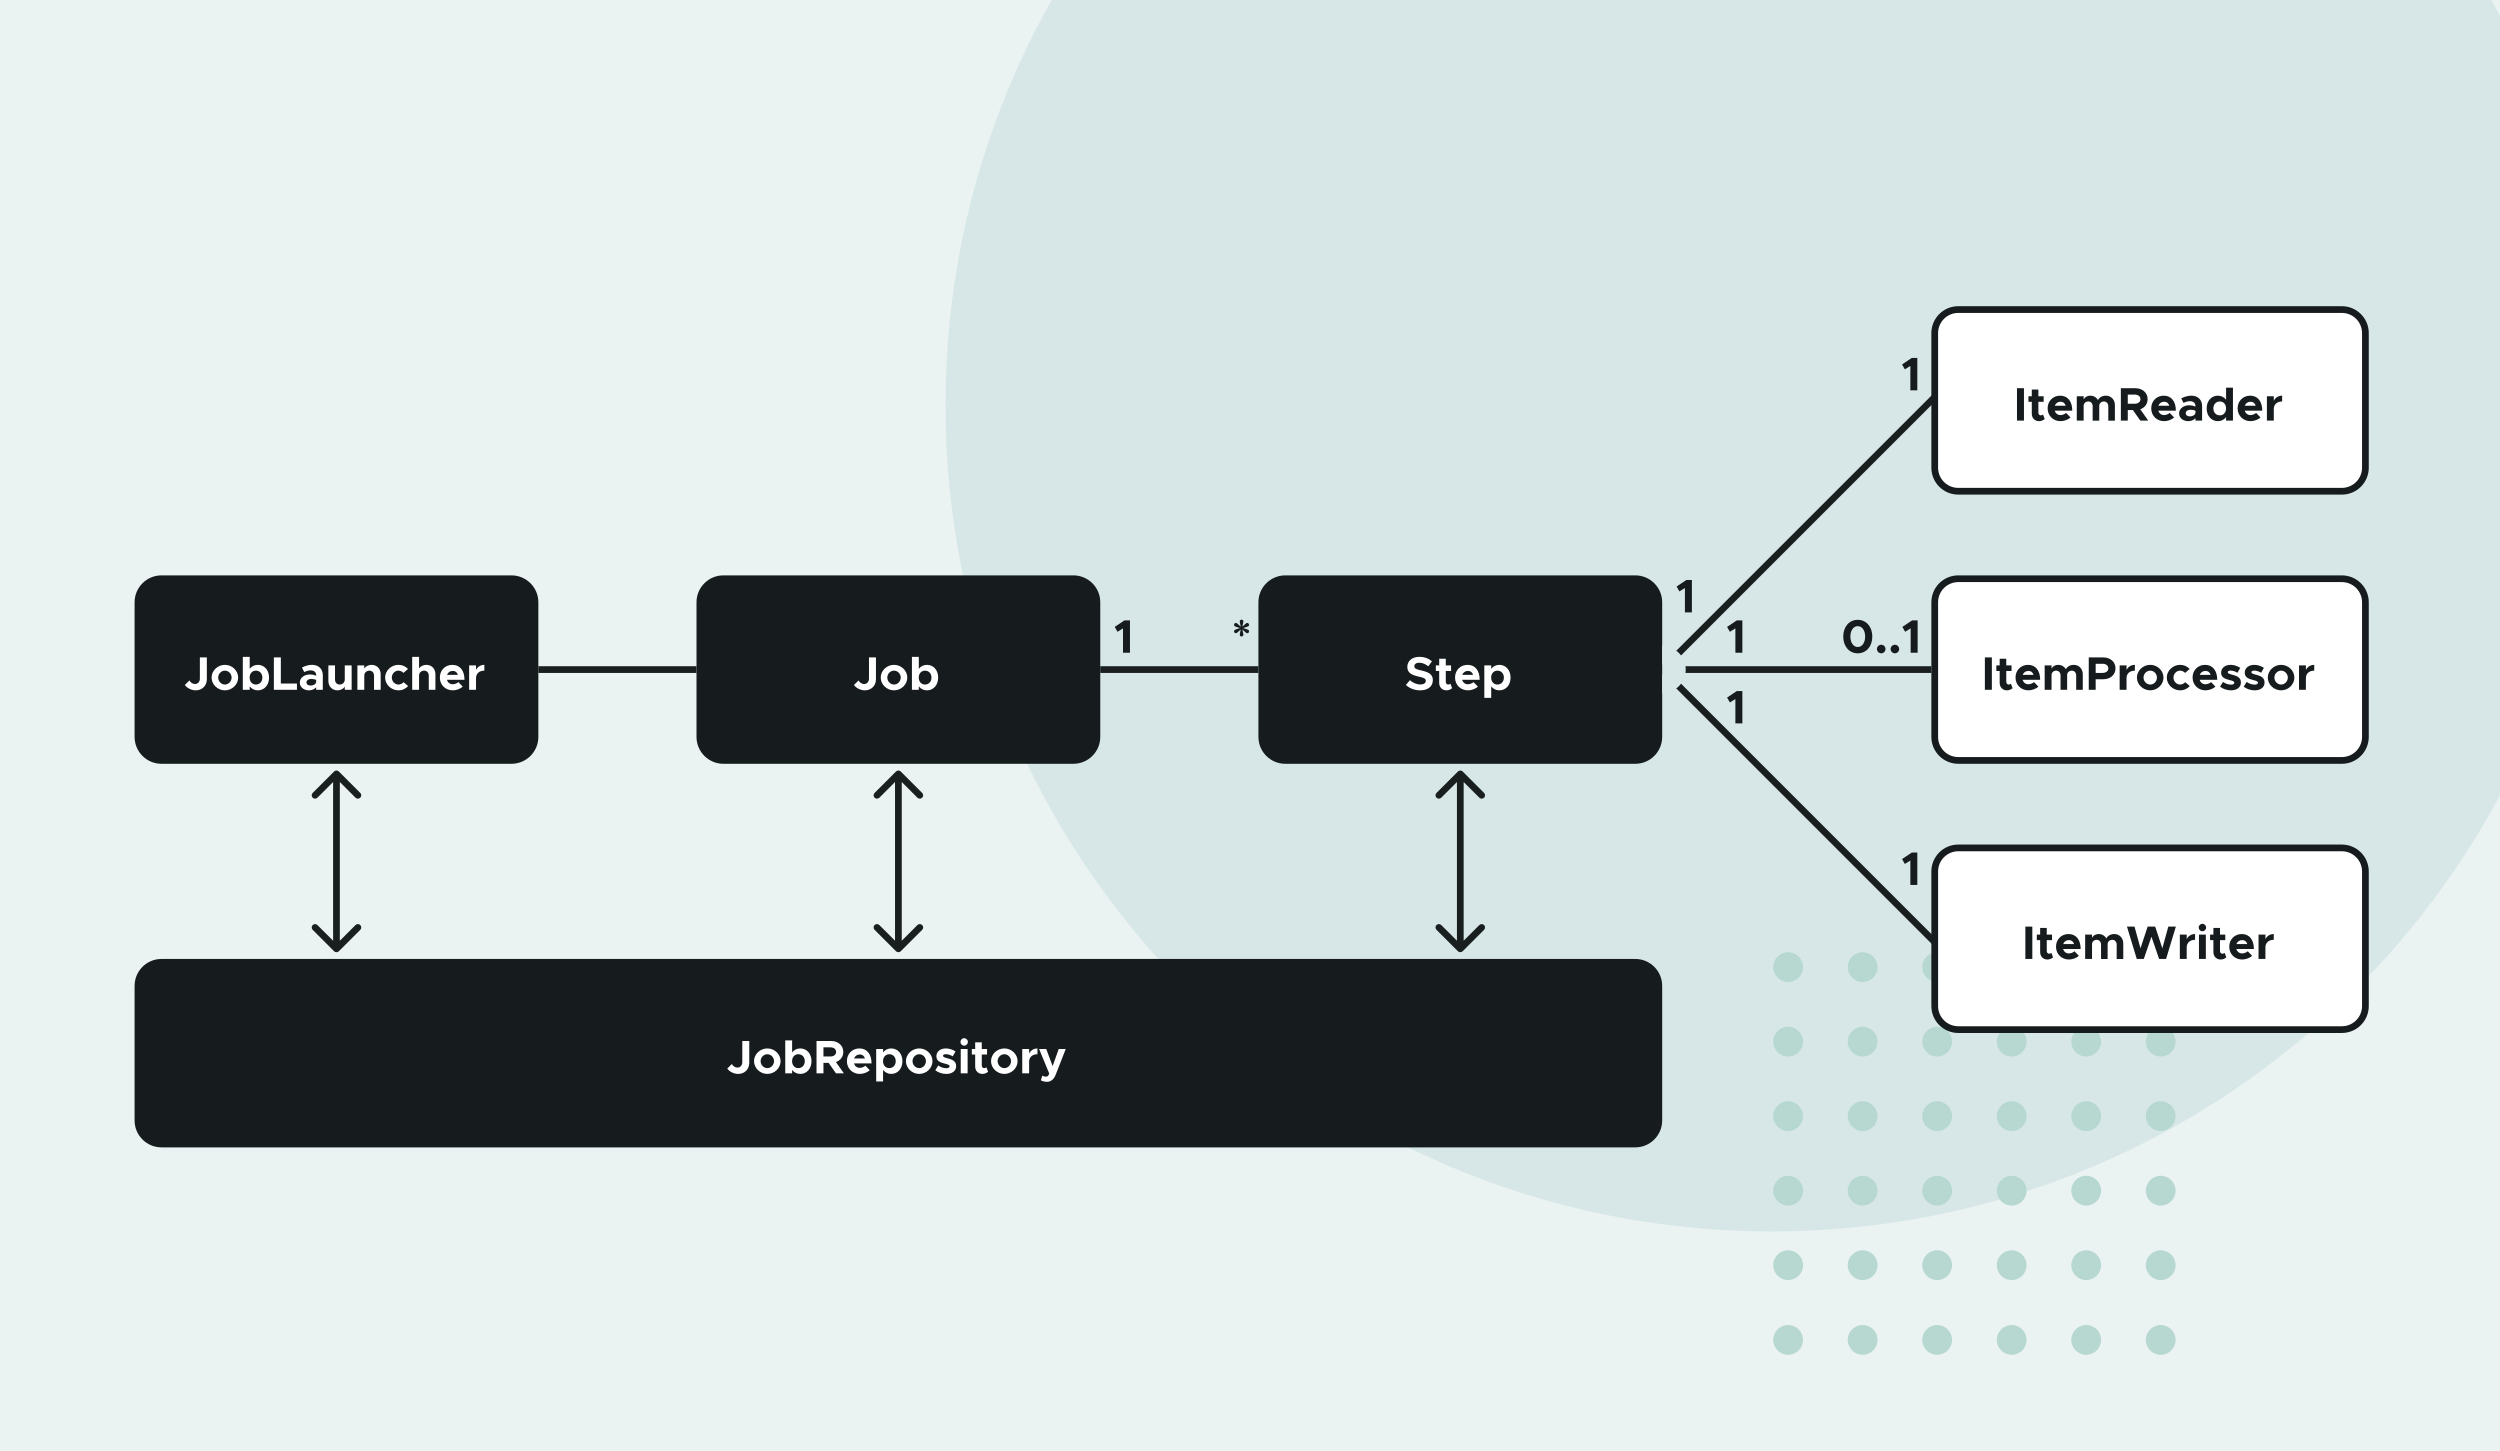
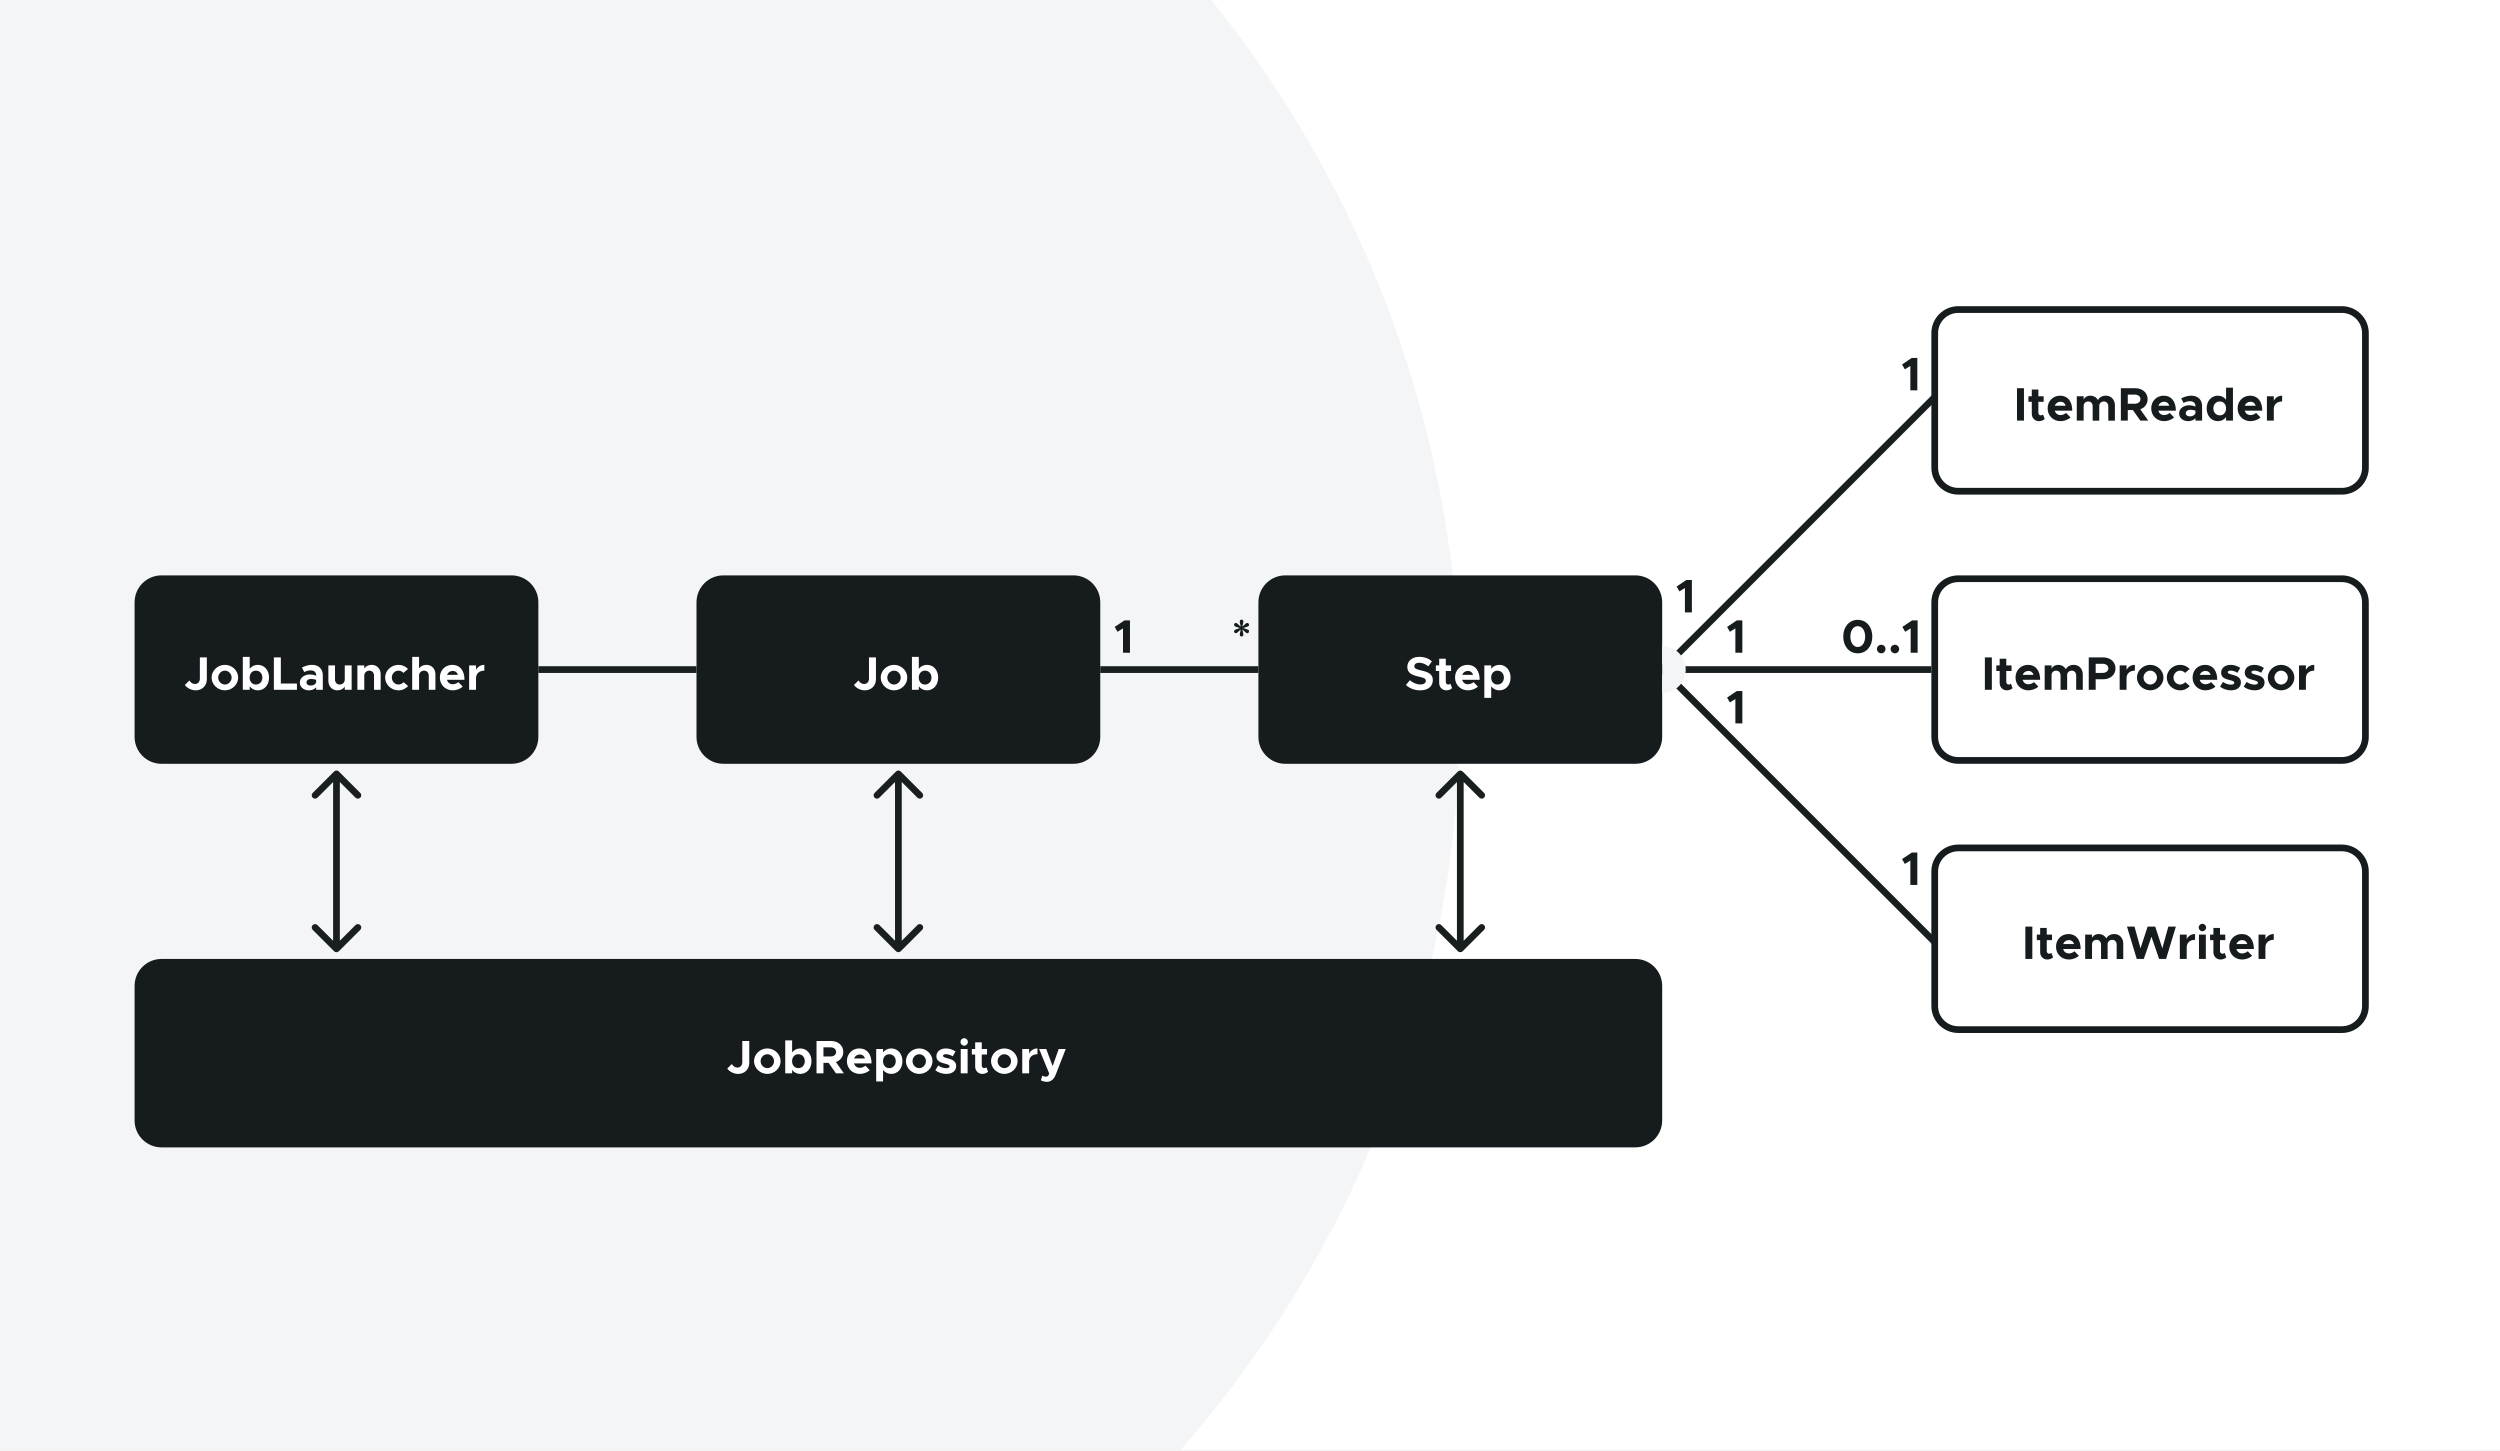
<svg xmlns="http://www.w3.org/2000/svg" width="743" height="431" viewBox="0 0 743 431" fill="none">
-   <g clip-path="url(#clip0_125_268860)">
-     <rect width="743" height="431" fill="#EBF2F2" />
-     <circle cx="526.5" cy="120.5" r="245.5" fill="#D7E7E7" />
-     <circle cx="531.429" cy="287.429" r="4.429" fill="#B6D8D1" />
-     <circle cx="553.576" cy="287.429" r="4.429" fill="#B6D8D1" />
-     <circle cx="575.722" cy="287.429" r="4.429" fill="#B6D8D1" />
-     <circle cx="597.869" cy="287.429" r="4.429" fill="#B6D8D1" />
-     <circle cx="620.015" cy="287.429" r="4.429" fill="#B6D8D1" />
-     <circle cx="531.429" cy="309.576" r="4.429" fill="#B6D8D1" />
-     <circle cx="553.576" cy="309.576" r="4.429" fill="#B6D8D1" />
-     <circle cx="575.722" cy="309.576" r="4.429" fill="#B6D8D1" />
-     <circle cx="597.869" cy="309.576" r="4.429" fill="#B6D8D1" />
-     <circle cx="620.015" cy="309.576" r="4.429" fill="#B6D8D1" />
-     <circle cx="531.429" cy="331.722" r="4.429" fill="#B6D8D1" />
-     <circle cx="553.576" cy="331.722" r="4.429" fill="#B6D8D1" />
-     <circle cx="575.722" cy="331.722" r="4.429" fill="#B6D8D1" />
-     <circle cx="597.869" cy="331.722" r="4.429" fill="#B6D8D1" />
-     <circle cx="620.015" cy="331.722" r="4.429" fill="#B6D8D1" />
-     <circle cx="531.429" cy="353.869" r="4.429" fill="#B6D8D1" />
-     <circle cx="553.576" cy="353.869" r="4.429" fill="#B6D8D1" />
-     <circle cx="575.722" cy="353.869" r="4.429" fill="#B6D8D1" />
-     <circle cx="597.869" cy="353.869" r="4.429" fill="#B6D8D1" />
-     <circle cx="620.015" cy="353.869" r="4.429" fill="#B6D8D1" />
-     <circle cx="531.429" cy="376.015" r="4.429" fill="#B6D8D1" />
-     <circle cx="531.429" cy="398.222" r="4.429" fill="#B6D8D1" />
-     <circle cx="642.162" cy="376.015" r="4.429" transform="rotate(-90 642.162 376.015)" fill="#B6D8D1" />
-     <circle cx="642.162" cy="398.222" r="4.429" transform="rotate(-90 642.162 398.222)" fill="#B6D8D1" />
-     <circle cx="553.576" cy="376.015" r="4.429" fill="#B6D8D1" />
-     <circle cx="553.576" cy="398.222" r="4.429" fill="#B6D8D1" />
-     <circle cx="642.162" cy="353.869" r="4.429" transform="rotate(-90 642.162 353.869)" fill="#B6D8D1" />
-     <circle cx="575.722" cy="376.015" r="4.429" fill="#B6D8D1" />
-     <circle cx="575.722" cy="398.222" r="4.429" fill="#B6D8D1" />
-     <circle cx="642.162" cy="331.722" r="4.429" transform="rotate(-90 642.162 331.722)" fill="#B6D8D1" />
-     <circle cx="597.869" cy="376.015" r="4.429" fill="#B6D8D1" />
-     <circle cx="597.869" cy="398.222" r="4.429" fill="#B6D8D1" />
-     <circle cx="642.162" cy="309.576" r="4.429" transform="rotate(-90 642.162 309.576)" fill="#B6D8D1" />
-     <circle cx="620.015" cy="376.015" r="4.429" fill="#B6D8D1" />
-     <circle cx="620.015" cy="398.222" r="4.429" fill="#B6D8D1" />
-     <circle cx="642.162" cy="287.429" r="4.429" transform="rotate(-90 642.162 287.429)" fill="#B6D8D1" />
+   <g clip-path="url(#clip0_303_269455)">
+     <rect width="743" height="431" fill="white" />
+     <circle cx="99" cy="210" r="335" fill="#F3F5F6" />
    <path d="M434.707 229.293C434.317 228.902 433.683 228.902 433.293 229.293L426.929 235.657C426.538 236.047 426.538 236.681 426.929 237.071C427.319 237.462 427.953 237.462 428.343 237.071L434 231.414L439.657 237.071C440.047 237.462 440.681 237.462 441.071 237.071C441.462 236.681 441.462 236.047 441.071 235.657L434.707 229.293ZM433.293 282.707C433.683 283.098 434.317 283.098 434.707 282.707L441.071 276.343C441.462 275.953 441.462 275.319 441.071 274.929C440.681 274.538 440.047 274.538 439.657 274.929L434 280.586L428.343 274.929C427.953 274.538 427.319 274.538 426.929 274.929C426.538 275.319 426.538 275.953 426.929 276.343L433.293 282.707ZM433 230L433 282L435 282L435 230L433 230Z" fill="#191E1E" />
    <path d="M267.707 229.293C267.317 228.902 266.683 228.902 266.293 229.293L259.929 235.657C259.538 236.047 259.538 236.681 259.929 237.071C260.319 237.462 260.953 237.462 261.343 237.071L267 231.414L272.657 237.071C273.047 237.462 273.681 237.462 274.071 237.071C274.462 236.681 274.462 236.047 274.071 235.657L267.707 229.293ZM266.293 282.707C266.683 283.098 267.317 283.098 267.707 282.707L274.071 276.343C274.462 275.953 274.462 275.319 274.071 274.929C273.681 274.538 273.047 274.538 272.657 274.929L267 280.586L261.343 274.929C260.953 274.538 260.319 274.538 259.929 274.929C259.538 275.319 259.538 275.953 259.929 276.343L266.293 282.707ZM266 230L266 282L268 282L268 230L266 230Z" fill="#191E1E" />
    <path d="M100.707 229.293C100.317 228.902 99.683 228.902 99.293 229.293L92.929 235.657C92.538 236.047 92.538 236.681 92.929 237.071C93.32 237.462 93.953 237.462 94.343 237.071L100 231.414L105.657 237.071C106.047 237.462 106.681 237.462 107.071 237.071C107.462 236.681 107.462 236.047 107.071 235.657L100.707 229.293ZM99.293 282.707C99.683 283.098 100.317 283.098 100.707 282.707L107.071 276.343C107.462 275.953 107.462 275.319 107.071 274.929C106.681 274.538 106.047 274.538 105.657 274.929L100 280.586L94.343 274.929C93.953 274.538 93.32 274.538 92.929 274.929C92.538 275.319 92.538 275.953 92.929 276.343L99.293 282.707ZM99 230L99 282L101 282L101 230L99 230Z" fill="#191E1E" />
    <path d="M207 199H160" stroke="#191E1E" stroke-width="2" />
    <path d="M374 199H327" stroke="#191E1E" stroke-width="2" />
    <path d="M574 199H494" stroke="#191E1E" stroke-width="2" />
    <path d="M576 117L494 199" stroke="#191E1E" stroke-width="2" />
    <path d="M575 280L494 199" stroke="#191E1E" stroke-width="2" />
    <rect x="40" y="171" width="120" height="56" rx="8" fill="#161B1D" />
    <path d="M58.154 205.168C60.1 205.168 61.472 203.796 61.472 201.864V195.382H59.4V201.696C59.4 202.634 58.784 203.292 57.944 203.292C57.3 203.292 56.614 202.858 56.306 202.228L54.934 203.572C55.578 204.51 56.922 205.168 58.154 205.168ZM66.847 205.168C68.989 205.168 70.781 203.432 70.781 201.374C70.781 199.316 68.989 197.594 66.847 197.594C64.691 197.594 62.885 199.316 62.885 201.374C62.885 203.432 64.691 205.168 66.847 205.168ZM66.847 203.446C65.754 203.446 64.844 202.494 64.844 201.374C64.844 200.254 65.754 199.316 66.847 199.316C67.924 199.316 68.835 200.254 68.835 201.374C68.835 202.494 67.924 203.446 66.847 203.446ZM76.63 197.594C75.622 197.594 74.782 198.028 74.208 198.77V195.214H72.164V205H74.208V203.978C74.782 204.734 75.622 205.168 76.63 205.168C78.562 205.168 79.962 203.6 79.962 201.374C79.962 199.162 78.562 197.594 76.63 197.594ZM76.042 203.446C75.048 203.446 74.32 202.718 74.208 201.654V201.094C74.32 200.044 75.048 199.316 76.042 199.316C77.176 199.316 77.974 200.17 77.974 201.374C77.974 202.592 77.176 203.446 76.042 203.446ZM83.464 203.138V195.382H81.392V205H88.252V203.138H83.464ZM92.761 197.594C91.753 197.594 90.759 197.874 89.737 198.392L90.423 199.75C90.997 199.456 91.627 199.232 92.299 199.232C93.489 199.232 93.965 199.904 93.965 200.674V200.814C93.349 200.576 92.705 200.45 92.117 200.45C90.437 200.45 89.107 201.43 89.107 202.858C89.107 204.244 90.297 205.168 91.837 205.168C92.621 205.168 93.447 204.86 93.965 204.272V205H95.939V200.674C95.939 198.784 94.651 197.594 92.761 197.594ZM92.299 203.754C91.599 203.754 91.081 203.39 91.081 202.802C91.081 202.214 91.669 201.78 92.411 201.78C92.971 201.78 93.503 201.878 93.965 202.046V202.718C93.825 203.39 93.083 203.754 92.299 203.754ZM102.464 197.762V202.088L102.45 202.046C102.45 202.83 101.792 203.446 100.938 203.446C100.126 203.446 99.566 202.83 99.566 201.934V197.762H97.592V202.368C97.592 204.006 98.712 205.168 100.28 205.168C101.218 205.168 102.03 204.748 102.464 204.09V205H104.508V197.762H102.464ZM110.447 197.594C109.509 197.594 108.697 198.014 108.263 198.672V197.762H106.219V205H108.263V200.674L108.277 200.716C108.277 199.932 108.935 199.316 109.789 199.316C110.601 199.316 111.161 199.932 111.161 200.828V205H113.135V200.394C113.135 198.756 112.015 197.594 110.447 197.594ZM118.403 205.168C119.607 205.168 120.587 204.678 121.301 203.894L119.943 202.746C119.565 203.166 118.977 203.446 118.417 203.446C117.339 203.446 116.443 202.494 116.443 201.36C116.443 200.254 117.339 199.316 118.403 199.316C118.963 199.316 119.537 199.582 119.901 199.988L121.259 198.826C120.559 198.07 119.593 197.594 118.417 197.594C116.275 197.594 114.455 199.316 114.455 201.374C114.455 203.432 116.261 205.168 118.403 205.168ZM126.717 197.594C125.793 197.594 124.995 198.014 124.547 198.644V195.214H122.503V205H124.547V200.716C124.547 199.932 125.205 199.316 126.059 199.316C126.871 199.316 127.431 199.932 127.431 200.828V205H129.405V200.394C129.405 198.756 128.285 197.594 126.717 197.594ZM134.546 203.362C133.692 203.362 133.062 202.83 132.824 202.046H138.046C138.046 199.316 136.716 197.594 134.448 197.594C132.334 197.594 130.724 199.176 130.724 201.36C130.724 203.586 132.404 205.168 134.56 205.168C135.624 205.168 136.87 204.72 137.514 204.048L136.212 202.718C135.82 203.096 135.12 203.362 134.546 203.362ZM134.532 199.4C135.358 199.4 135.89 199.862 136.086 200.576H132.852C133.118 199.848 133.762 199.4 134.532 199.4ZM141.473 199.106V197.762H139.429V205H141.473V201.542C141.473 200.184 142.439 199.316 143.951 199.316V197.594C142.845 197.594 141.949 198.168 141.473 199.106Z" fill="white" />
    <rect x="207" y="171" width="120" height="56" rx="8" fill="#161B1D" />
    <path d="M257.016 205.168C258.962 205.168 260.334 203.796 260.334 201.864V195.382H258.262V201.696C258.262 202.634 257.646 203.292 256.806 203.292C256.162 203.292 255.476 202.858 255.168 202.228L253.796 203.572C254.44 204.51 255.784 205.168 257.016 205.168ZM265.709 205.168C267.851 205.168 269.643 203.432 269.643 201.374C269.643 199.316 267.851 197.594 265.709 197.594C263.553 197.594 261.747 199.316 261.747 201.374C261.747 203.432 263.553 205.168 265.709 205.168ZM265.709 203.446C264.617 203.446 263.707 202.494 263.707 201.374C263.707 200.254 264.617 199.316 265.709 199.316C266.787 199.316 267.697 200.254 267.697 201.374C267.697 202.494 266.787 203.446 265.709 203.446ZM275.492 197.594C274.484 197.594 273.644 198.028 273.07 198.77V195.214H271.026V205H273.07V203.978C273.644 204.734 274.484 205.168 275.492 205.168C277.424 205.168 278.824 203.6 278.824 201.374C278.824 199.162 277.424 197.594 275.492 197.594ZM274.904 203.446C273.91 203.446 273.182 202.718 273.07 201.654V201.094C273.182 200.044 273.91 199.316 274.904 199.316C276.038 199.316 276.836 200.17 276.836 201.374C276.836 202.592 276.038 203.446 274.904 203.446Z" fill="white" />
    <path d="M333.755 194H335.827V184.382H334.175L331.291 186.314L332.117 187.77L333.755 186.748V194Z" fill="#161B1D" />
    <path d="M500.755 182H502.827V172.382H501.175L498.291 174.314L499.117 175.77L500.755 174.748V182Z" fill="#161B1D" />
    <path d="M515.755 194H517.827V184.382H516.175L513.291 186.314L514.117 187.77L515.755 186.748V194Z" fill="#161B1D" />
    <path d="M515.755 215H517.827V205.382H516.175L513.291 207.314L514.117 208.77L515.755 207.748V215Z" fill="#161B1D" />
    <path d="M567.755 263H569.827V253.382H568.175L565.291 255.314L566.117 256.77L567.755 255.748V263Z" fill="#161B1D" />
    <path d="M567.755 116H569.827V106.382H568.175L565.291 108.314L566.117 109.77L567.755 108.748V116Z" fill="#161B1D" />
    <path d="M552.126 194.168C554.66 194.168 556.452 192.11 556.452 189.184C556.452 186.272 554.66 184.214 552.126 184.214C549.592 184.214 547.814 186.272 547.814 189.184C547.814 192.11 549.592 194.168 552.126 194.168ZM552.126 192.292C550.838 192.292 549.928 190.99 549.928 189.184C549.928 187.378 550.838 186.09 552.126 186.09C553.428 186.09 554.324 187.378 554.324 189.184C554.324 190.99 553.428 192.292 552.126 192.292ZM559.126 194.168C559.812 194.168 560.372 193.58 560.372 192.866C560.372 192.208 559.812 191.62 559.126 191.62C558.398 191.62 557.824 192.208 557.824 192.866C557.824 193.58 558.398 194.168 559.126 194.168ZM563.187 194.168C563.873 194.168 564.433 193.58 564.433 192.866C564.433 192.208 563.873 191.62 563.187 191.62C562.459 191.62 561.885 192.208 561.885 192.866C561.885 193.58 562.459 194.168 563.187 194.168ZM567.849 194H569.921V184.382H568.269L565.385 186.314L566.211 187.77L567.849 186.748V194Z" fill="#161B1D" />
    <path d="M368.997 189.17C369.291 189.17 369.529 188.946 369.529 188.68C369.529 188.176 369.291 187.574 369.221 187.07C369.627 187.378 370.033 187.882 370.453 188.134C370.677 188.274 370.999 188.176 371.153 187.91C371.293 187.658 371.223 187.336 370.999 187.21C370.565 186.958 369.935 186.86 369.459 186.664C369.921 186.468 370.565 186.37 370.999 186.118C371.223 185.992 371.293 185.684 371.153 185.418C370.999 185.166 370.677 185.068 370.453 185.194C370.033 185.446 369.627 185.95 369.221 186.258C369.291 185.754 369.529 185.152 369.529 184.648C369.529 184.382 369.291 184.158 368.997 184.158C368.689 184.158 368.451 184.382 368.451 184.648C368.451 185.152 368.689 185.754 368.759 186.258C368.353 185.95 367.947 185.446 367.527 185.194C367.303 185.054 366.981 185.152 366.827 185.418C366.687 185.67 366.771 185.992 366.995 186.118C367.415 186.37 368.045 186.468 368.521 186.664C368.045 186.86 367.415 186.958 366.995 187.21C366.771 187.336 366.687 187.644 366.827 187.91C366.981 188.162 367.303 188.26 367.527 188.134C367.947 187.882 368.353 187.378 368.759 187.07C368.689 187.574 368.465 188.176 368.465 188.68C368.465 188.946 368.703 189.17 368.997 189.17Z" fill="#161B1D" />
    <rect x="374" y="171" width="120" height="56" rx="8" fill="#161B1D" />
    <path d="M422.103 205.168C424.455 205.168 425.841 203.95 425.841 202.116C425.841 200.338 424.469 199.722 422.397 199.26C420.913 198.924 420.339 198.7 420.339 198C420.339 197.426 420.871 196.964 421.753 196.964C422.677 196.964 423.643 197.342 424.497 198.028L425.575 196.544C424.595 195.704 423.377 195.214 421.809 195.214C419.709 195.214 418.253 196.432 418.253 198.21C418.253 200.072 419.695 200.646 421.725 201.108C423.195 201.444 423.755 201.654 423.755 202.34C423.755 202.942 423.223 203.418 422.187 203.418C420.969 203.418 419.933 202.942 419.023 202.158L417.833 203.572C418.953 204.608 420.437 205.168 422.103 205.168ZM431.074 203.208C430.934 203.348 430.654 203.446 430.374 203.446C429.996 203.446 429.688 203.11 429.688 202.634V199.414H431.256V197.762H429.688V195.774H427.728V197.762H426.734V199.414H427.728V202.956C427.728 204.258 428.624 205.168 429.898 205.168C430.486 205.168 431.144 204.916 431.564 204.538L431.074 203.208ZM436.26 203.362C435.406 203.362 434.776 202.83 434.538 202.046H439.76C439.76 199.316 438.43 197.594 436.162 197.594C434.048 197.594 432.438 199.176 432.438 201.36C432.438 203.586 434.118 205.168 436.274 205.168C437.338 205.168 438.584 204.72 439.228 204.048L437.926 202.718C437.534 203.096 436.834 203.362 436.26 203.362ZM436.246 199.4C437.072 199.4 437.604 199.862 437.8 200.576H434.566C434.832 199.848 435.476 199.4 436.246 199.4ZM445.609 197.594C444.601 197.594 443.761 198.028 443.187 198.77V197.762H441.143V207.408H443.187V203.978C443.761 204.734 444.601 205.168 445.609 205.168C447.541 205.168 448.941 203.6 448.941 201.374C448.941 199.162 447.541 197.594 445.609 197.594ZM445.021 203.446C444.027 203.446 443.299 202.718 443.187 201.654V201.094C443.299 200.044 444.027 199.316 445.021 199.316C446.155 199.316 446.953 200.17 446.953 201.374C446.953 202.592 446.155 203.446 445.021 203.446Z" fill="white" />
    <rect x="575" y="92" width="128" height="54" rx="7" fill="white" />
    <path d="M599.449 125H601.521V115.382H599.449V125ZM607.192 123.208C607.052 123.348 606.772 123.446 606.492 123.446C606.114 123.446 605.806 123.11 605.806 122.634V119.414H607.374V117.762H605.806V115.774H603.846V117.762H602.852V119.414H603.846V122.956C603.846 124.258 604.742 125.168 606.016 125.168C606.604 125.168 607.262 124.916 607.682 124.538L607.192 123.208ZM612.378 123.362C611.524 123.362 610.894 122.83 610.656 122.046H615.878C615.878 119.316 614.548 117.594 612.28 117.594C610.166 117.594 608.556 119.176 608.556 121.36C608.556 123.586 610.236 125.168 612.392 125.168C613.456 125.168 614.702 124.72 615.346 124.048L614.044 122.718C613.652 123.096 612.952 123.362 612.378 123.362ZM612.364 119.4C613.19 119.4 613.722 119.862 613.918 120.576H610.684C610.95 119.848 611.594 119.4 612.364 119.4ZM625.871 117.594C624.793 117.594 623.897 118.112 623.519 118.91C623.071 118.098 622.217 117.594 621.223 117.594C620.327 117.594 619.613 118.028 619.263 118.714V117.762H617.219V125H619.263V120.632C619.263 119.862 619.837 119.316 620.663 119.316C621.405 119.316 621.937 119.904 621.937 120.744V125.014H623.897V120.632C623.897 119.862 624.485 119.316 625.297 119.316C626.053 119.316 626.585 119.904 626.585 120.744V125.014H628.545V120.394C628.545 118.756 627.383 117.594 625.871 117.594ZM638.453 125L636.087 121.64C637.403 121.178 638.271 120.058 638.271 118.63C638.271 116.726 636.731 115.382 634.645 115.382H630.319V125H632.377V121.878H633.903L636.101 125H638.453ZM632.377 117.272H634.421C635.443 117.272 636.143 117.804 636.143 118.63C636.143 119.456 635.443 119.988 634.421 119.988H632.377V117.272ZM643.167 123.362C642.313 123.362 641.683 122.83 641.445 122.046H646.667C646.667 119.316 645.337 117.594 643.069 117.594C640.955 117.594 639.345 119.176 639.345 121.36C639.345 123.586 641.025 125.168 643.181 125.168C644.245 125.168 645.491 124.72 646.135 124.048L644.833 122.718C644.441 123.096 643.741 123.362 643.167 123.362ZM643.153 119.4C643.979 119.4 644.511 119.862 644.707 120.576H641.473C641.739 119.848 642.383 119.4 643.153 119.4ZM651.284 117.594C650.276 117.594 649.282 117.874 648.26 118.392L648.946 119.75C649.52 119.456 650.15 119.232 650.822 119.232C652.012 119.232 652.488 119.904 652.488 120.674V120.814C651.872 120.576 651.228 120.45 650.64 120.45C648.96 120.45 647.63 121.43 647.63 122.858C647.63 124.244 648.82 125.168 650.36 125.168C651.144 125.168 651.97 124.86 652.488 124.272V125H654.462V120.674C654.462 118.784 653.174 117.594 651.284 117.594ZM650.822 123.754C650.122 123.754 649.604 123.39 649.604 122.802C649.604 122.214 650.192 121.78 650.934 121.78C651.494 121.78 652.026 121.878 652.488 122.046V122.718C652.348 123.39 651.606 123.754 650.822 123.754ZM661.589 115.214V118.798C661.015 118.042 660.175 117.594 659.153 117.594C657.221 117.594 655.821 119.162 655.821 121.374C655.821 123.6 657.221 125.168 659.153 125.168C660.175 125.168 661.015 124.72 661.589 123.964V125H663.633V115.214H661.589ZM659.741 123.446C658.607 123.446 657.809 122.592 657.809 121.374C657.809 120.17 658.607 119.316 659.741 119.316C660.819 119.316 661.589 120.17 661.589 121.374C661.589 122.592 660.819 123.446 659.741 123.446ZM668.843 123.362C667.989 123.362 667.359 122.83 667.121 122.046H672.343C672.343 119.316 671.013 117.594 668.745 117.594C666.631 117.594 665.021 119.176 665.021 121.36C665.021 123.586 666.701 125.168 668.857 125.168C669.921 125.168 671.167 124.72 671.811 124.048L670.509 122.718C670.117 123.096 669.417 123.362 668.843 123.362ZM668.829 119.4C669.655 119.4 670.187 119.862 670.383 120.576H667.149C667.415 119.848 668.059 119.4 668.829 119.4ZM675.77 119.106V117.762H673.726V125H675.77V121.542C675.77 120.184 676.736 119.316 678.248 119.316V117.594C677.142 117.594 676.246 118.168 675.77 119.106Z" fill="#161B1D" />
    <rect x="575" y="92" width="128" height="54" rx="7" stroke="#161B1D" stroke-width="2" />
    <rect x="575" y="172" width="128" height="54" rx="7" fill="white" />
    <path d="M589.906 205H591.978V195.382H589.906V205ZM597.649 203.208C597.509 203.348 597.229 203.446 596.949 203.446C596.571 203.446 596.263 203.11 596.263 202.634V199.414H597.831V197.762H596.263V195.774H594.303V197.762H593.309V199.414H594.303V202.956C594.303 204.258 595.199 205.168 596.473 205.168C597.061 205.168 597.719 204.916 598.139 204.538L597.649 203.208ZM602.835 203.362C601.981 203.362 601.351 202.83 601.113 202.046H606.335C606.335 199.316 605.005 197.594 602.737 197.594C600.623 197.594 599.013 199.176 599.013 201.36C599.013 203.586 600.693 205.168 602.849 205.168C603.913 205.168 605.159 204.72 605.803 204.048L604.501 202.718C604.109 203.096 603.409 203.362 602.835 203.362ZM602.821 199.4C603.647 199.4 604.179 199.862 604.375 200.576H601.141C601.407 199.848 602.051 199.4 602.821 199.4ZM616.328 197.594C615.25 197.594 614.354 198.112 613.976 198.91C613.528 198.098 612.674 197.594 611.68 197.594C610.784 197.594 610.07 198.028 609.72 198.714V197.762H607.676V205H609.72V200.632C609.72 199.862 610.294 199.316 611.12 199.316C611.862 199.316 612.394 199.904 612.394 200.744V205.014H614.354V200.632C614.354 199.862 614.942 199.316 615.754 199.316C616.51 199.316 617.042 199.904 617.042 200.744V205.014H619.002V200.394C619.002 198.756 617.84 197.594 616.328 197.594ZM620.776 205H622.834V201.878H625.102C627.188 201.878 628.728 200.534 628.728 198.63C628.728 196.726 627.188 195.382 625.102 195.382H620.776V205ZM622.834 199.988V197.272H624.878C625.9 197.272 626.6 197.804 626.6 198.63C626.6 199.456 625.9 199.988 624.878 199.988H622.834ZM632.006 199.106V197.762H629.962V205H632.006V201.542C632.006 200.184 632.972 199.316 634.484 199.316V197.594C633.378 197.594 632.482 198.168 632.006 199.106ZM639.056 205.168C641.198 205.168 642.99 203.432 642.99 201.374C642.99 199.316 641.198 197.594 639.056 197.594C636.9 197.594 635.094 199.316 635.094 201.374C635.094 203.432 636.9 205.168 639.056 205.168ZM639.056 203.446C637.964 203.446 637.054 202.494 637.054 201.374C637.054 200.254 637.964 199.316 639.056 199.316C640.134 199.316 641.044 200.254 641.044 201.374C641.044 202.494 640.134 203.446 639.056 203.446ZM647.915 205.168C649.119 205.168 650.099 204.678 650.813 203.894L649.455 202.746C649.077 203.166 648.489 203.446 647.929 203.446C646.851 203.446 645.955 202.494 645.955 201.36C645.955 200.254 646.851 199.316 647.915 199.316C648.475 199.316 649.049 199.582 649.413 199.988L650.771 198.826C650.071 198.07 649.105 197.594 647.929 197.594C645.787 197.594 643.967 199.316 643.967 201.374C643.967 203.432 645.773 205.168 647.915 205.168ZM655.458 203.362C654.604 203.362 653.974 202.83 653.736 202.046H658.958C658.958 199.316 657.628 197.594 655.36 197.594C653.246 197.594 651.636 199.176 651.636 201.36C651.636 203.586 653.316 205.168 655.472 205.168C656.536 205.168 657.782 204.72 658.426 204.048L657.124 202.718C656.732 203.096 656.032 203.362 655.458 203.362ZM655.444 199.4C656.27 199.4 656.802 199.862 656.998 200.576H653.764C654.03 199.848 654.674 199.4 655.444 199.4ZM663.057 205.168C664.835 205.168 665.997 204.258 665.997 202.83C665.997 201.248 664.611 200.828 663.365 200.506C662.385 200.24 662.091 200.128 662.091 199.736C662.091 199.484 662.441 199.302 662.945 199.302C663.561 199.302 664.317 199.54 664.975 199.946L665.801 198.49C665.003 197.958 663.981 197.594 662.945 197.594C661.237 197.594 660.103 198.574 660.117 199.946C660.131 201.374 661.279 201.78 662.763 202.144C663.505 202.34 664.037 202.48 664.037 202.928C664.037 203.25 663.645 203.474 663.099 203.474C662.133 203.474 661.321 203.124 660.677 202.662L659.795 204.076C660.663 204.776 661.895 205.168 663.057 205.168ZM670.085 205.168C671.863 205.168 673.025 204.258 673.025 202.83C673.025 201.248 671.639 200.828 670.393 200.506C669.413 200.24 669.119 200.128 669.119 199.736C669.119 199.484 669.469 199.302 669.973 199.302C670.589 199.302 671.345 199.54 672.003 199.946L672.829 198.49C672.031 197.958 671.009 197.594 669.973 197.594C668.265 197.594 667.131 198.574 667.145 199.946C667.159 201.374 668.307 201.78 669.791 202.144C670.533 202.34 671.065 202.48 671.065 202.928C671.065 203.25 670.673 203.474 670.127 203.474C669.161 203.474 668.349 203.124 667.705 202.662L666.823 204.076C667.691 204.776 668.923 205.168 670.085 205.168ZM677.952 205.168C680.094 205.168 681.886 203.432 681.886 201.374C681.886 199.316 680.094 197.594 677.952 197.594C675.796 197.594 673.99 199.316 673.99 201.374C673.99 203.432 675.796 205.168 677.952 205.168ZM677.952 203.446C676.86 203.446 675.95 202.494 675.95 201.374C675.95 200.254 676.86 199.316 677.952 199.316C679.03 199.316 679.94 200.254 679.94 201.374C679.94 202.494 679.03 203.446 677.952 203.446ZM685.313 199.106V197.762H683.269V205H685.313V201.542C685.313 200.184 686.279 199.316 687.791 199.316V197.594C686.685 197.594 685.789 198.168 685.313 199.106Z" fill="#161B1D" />
    <rect x="575" y="172" width="128" height="54" rx="7" stroke="#161B1D" stroke-width="2" />
    <rect x="575" y="252" width="128" height="54" rx="7" fill="white" />
    <path d="M601.937 285H604.009V275.382H601.937V285ZM609.681 283.208C609.541 283.348 609.261 283.446 608.981 283.446C608.603 283.446 608.295 283.11 608.295 282.634V279.414H609.863V277.762H608.295V275.774H606.335V277.762H605.341V279.414H606.335V282.956C606.335 284.258 607.231 285.168 608.505 285.168C609.093 285.168 609.751 284.916 610.171 284.538L609.681 283.208ZM614.867 283.362C614.013 283.362 613.383 282.83 613.145 282.046H618.367C618.367 279.316 617.037 277.594 614.769 277.594C612.655 277.594 611.045 279.176 611.045 281.36C611.045 283.586 612.725 285.168 614.881 285.168C615.945 285.168 617.191 284.72 617.835 284.048L616.533 282.718C616.141 283.096 615.441 283.362 614.867 283.362ZM614.853 279.4C615.679 279.4 616.211 279.862 616.407 280.576H613.173C613.439 279.848 614.083 279.4 614.853 279.4ZM628.36 277.594C627.282 277.594 626.386 278.112 626.008 278.91C625.56 278.098 624.706 277.594 623.712 277.594C622.816 277.594 622.102 278.028 621.752 278.714V277.762H619.708V285H621.752V280.632C621.752 279.862 622.326 279.316 623.152 279.316C623.894 279.316 624.426 279.904 624.426 280.744V285.014H626.386V280.632C626.386 279.862 626.974 279.316 627.786 279.316C628.542 279.316 629.074 279.904 629.074 280.744V285.014H631.034V280.394C631.034 278.756 629.872 277.594 628.36 277.594ZM635.047 285H637.133L639.415 278.392L641.683 285H643.755L646.667 275.382H644.427L642.649 281.836L640.521 275.382H638.281L636.153 281.836L634.375 275.382H632.135L635.047 285ZM649.889 279.106V277.762H647.845V285H649.889V281.542C649.889 280.184 650.855 279.316 652.367 279.316V277.594C651.261 277.594 650.365 278.168 649.889 279.106ZM654.568 276.768C655.17 276.768 655.66 276.264 655.66 275.648C655.66 275.074 655.17 274.556 654.568 274.556C653.938 274.556 653.448 275.074 653.448 275.648C653.448 276.264 653.938 276.768 654.568 276.768ZM653.532 285H655.576V277.762H653.532V285ZM661.169 283.208C661.029 283.348 660.749 283.446 660.469 283.446C660.091 283.446 659.783 283.11 659.783 282.634V279.414H661.351V277.762H659.783V275.774H657.823V277.762H656.829V279.414H657.823V282.956C657.823 284.258 658.719 285.168 659.993 285.168C660.581 285.168 661.239 284.916 661.659 284.538L661.169 283.208ZM666.355 283.362C665.501 283.362 664.871 282.83 664.633 282.046H669.855C669.855 279.316 668.525 277.594 666.257 277.594C664.143 277.594 662.533 279.176 662.533 281.36C662.533 283.586 664.213 285.168 666.369 285.168C667.433 285.168 668.679 284.72 669.323 284.048L668.021 282.718C667.629 283.096 666.929 283.362 666.355 283.362ZM666.341 279.4C667.167 279.4 667.699 279.862 667.895 280.576H664.661C664.927 279.848 665.571 279.4 666.341 279.4ZM673.282 279.106V277.762H671.238V285H673.282V281.542C673.282 280.184 674.248 279.316 675.76 279.316V277.594C674.654 277.594 673.758 278.168 673.282 279.106Z" fill="#161B1D" />
    <rect x="575" y="252" width="128" height="54" rx="7" stroke="#161B1D" stroke-width="2" />
    <rect x="40" y="285" width="454" height="56" rx="8" fill="#161B1D" />
    <path d="M219.364 319.168C221.31 319.168 222.682 317.796 222.682 315.864V309.382H220.61V315.696C220.61 316.634 219.994 317.292 219.154 317.292C218.51 317.292 217.824 316.858 217.516 316.228L216.144 317.572C216.788 318.51 218.132 319.168 219.364 319.168ZM228.056 319.168C230.198 319.168 231.99 317.432 231.99 315.374C231.99 313.316 230.198 311.594 228.056 311.594C225.9 311.594 224.094 313.316 224.094 315.374C224.094 317.432 225.9 319.168 228.056 319.168ZM228.056 317.446C226.964 317.446 226.054 316.494 226.054 315.374C226.054 314.254 226.964 313.316 228.056 313.316C229.134 313.316 230.044 314.254 230.044 315.374C230.044 316.494 229.134 317.446 228.056 317.446ZM237.84 311.594C236.832 311.594 235.992 312.028 235.418 312.77V309.214H233.374V319H235.418V317.978C235.992 318.734 236.832 319.168 237.84 319.168C239.772 319.168 241.172 317.6 241.172 315.374C241.172 313.162 239.772 311.594 237.84 311.594ZM237.252 317.446C236.258 317.446 235.53 316.718 235.418 315.654V315.094C235.53 314.044 236.258 313.316 237.252 313.316C238.386 313.316 239.184 314.17 239.184 315.374C239.184 316.592 238.386 317.446 237.252 317.446ZM250.806 319L248.44 315.64C249.756 315.178 250.624 314.058 250.624 312.63C250.624 310.726 249.084 309.382 246.998 309.382H242.672V319H244.73V315.878H246.256L248.454 319H250.806ZM244.73 311.272H246.774C247.796 311.272 248.496 311.804 248.496 312.63C248.496 313.456 247.796 313.988 246.774 313.988H244.73V311.272ZM255.52 317.362C254.666 317.362 254.036 316.83 253.798 316.046H259.02C259.02 313.316 257.69 311.594 255.422 311.594C253.308 311.594 251.698 313.176 251.698 315.36C251.698 317.586 253.378 319.168 255.534 319.168C256.598 319.168 257.844 318.72 258.488 318.048L257.186 316.718C256.794 317.096 256.094 317.362 255.52 317.362ZM255.506 313.4C256.332 313.4 256.864 313.862 257.06 314.576H253.826C254.092 313.848 254.736 313.4 255.506 313.4ZM264.869 311.594C263.861 311.594 263.021 312.028 262.447 312.77V311.762H260.403V321.408H262.447V317.978C263.021 318.734 263.861 319.168 264.869 319.168C266.801 319.168 268.201 317.6 268.201 315.374C268.201 313.162 266.801 311.594 264.869 311.594ZM264.281 317.446C263.287 317.446 262.559 316.718 262.447 315.654V315.094C262.559 314.044 263.287 313.316 264.281 313.316C265.415 313.316 266.213 314.17 266.213 315.374C266.213 316.592 265.415 317.446 264.281 317.446ZM273.201 319.168C275.343 319.168 277.135 317.432 277.135 315.374C277.135 313.316 275.343 311.594 273.201 311.594C271.045 311.594 269.239 313.316 269.239 315.374C269.239 317.432 271.045 319.168 273.201 319.168ZM273.201 317.446C272.109 317.446 271.199 316.494 271.199 315.374C271.199 314.254 272.109 313.316 273.201 313.316C274.279 313.316 275.189 314.254 275.189 315.374C275.189 316.494 274.279 317.446 273.201 317.446ZM281.234 319.168C283.012 319.168 284.174 318.258 284.174 316.83C284.174 315.248 282.788 314.828 281.542 314.506C280.562 314.24 280.268 314.128 280.268 313.736C280.268 313.484 280.618 313.302 281.122 313.302C281.738 313.302 282.494 313.54 283.152 313.946L283.978 312.49C283.18 311.958 282.158 311.594 281.122 311.594C279.414 311.594 278.28 312.574 278.294 313.946C278.308 315.374 279.456 315.78 280.94 316.144C281.682 316.34 282.214 316.48 282.214 316.928C282.214 317.25 281.822 317.474 281.276 317.474C280.31 317.474 279.498 317.124 278.854 316.662L277.972 318.076C278.84 318.776 280.072 319.168 281.234 319.168ZM286.567 310.768C287.169 310.768 287.659 310.264 287.659 309.648C287.659 309.074 287.169 308.556 286.567 308.556C285.937 308.556 285.447 309.074 285.447 309.648C285.447 310.264 285.937 310.768 286.567 310.768ZM285.531 319H287.575V311.762H285.531V319ZM293.168 317.208C293.028 317.348 292.748 317.446 292.468 317.446C292.09 317.446 291.782 317.11 291.782 316.634V313.414H293.35V311.762H291.782V309.774H289.822V311.762H288.828V313.414H289.822V316.956C289.822 318.258 290.718 319.168 291.992 319.168C292.58 319.168 293.238 318.916 293.658 318.538L293.168 317.208ZM298.494 319.168C300.636 319.168 302.428 317.432 302.428 315.374C302.428 313.316 300.636 311.594 298.494 311.594C296.338 311.594 294.532 313.316 294.532 315.374C294.532 317.432 296.338 319.168 298.494 319.168ZM298.494 317.446C297.402 317.446 296.492 316.494 296.492 315.374C296.492 314.254 297.402 313.316 298.494 313.316C299.572 313.316 300.482 314.254 300.482 315.374C300.482 316.494 299.572 317.446 298.494 317.446ZM305.855 313.106V311.762H303.811V319H305.855V315.542C305.855 314.184 306.821 313.316 308.333 313.316V311.594C307.227 311.594 306.331 312.168 305.855 313.106ZM311.164 321.52C312.298 321.52 313.222 320.778 313.768 319.364L316.736 311.762H314.65L312.844 316.844L310.94 311.762H308.826L311.836 319.07L311.584 319.602C311.43 319.868 311.122 319.994 310.73 319.994C310.492 319.994 310.128 319.868 309.778 319.672L309.344 321.072C309.834 321.338 310.562 321.52 311.164 321.52Z" fill="white" />
-     <path fill-rule="evenodd" clip-rule="evenodd" d="M494 206C497.866 206 501 202.866 501 199C501 195.134 497.866 192 494 192V206Z" fill="#D7E7E7" />
+     <path fill-rule="evenodd" clip-rule="evenodd" d="M494 206C497.866 206 501 202.866 501 199C501 195.134 497.866 192 494 192V206Z" fill="#F3F5F6" />
  </g>
  <defs>
-     <clipPath id="clip0_125_268860">
+     <clipPath id="clip0_303_269455">
      <rect width="743" height="431" fill="white" />
    </clipPath>
  </defs>
</svg>
